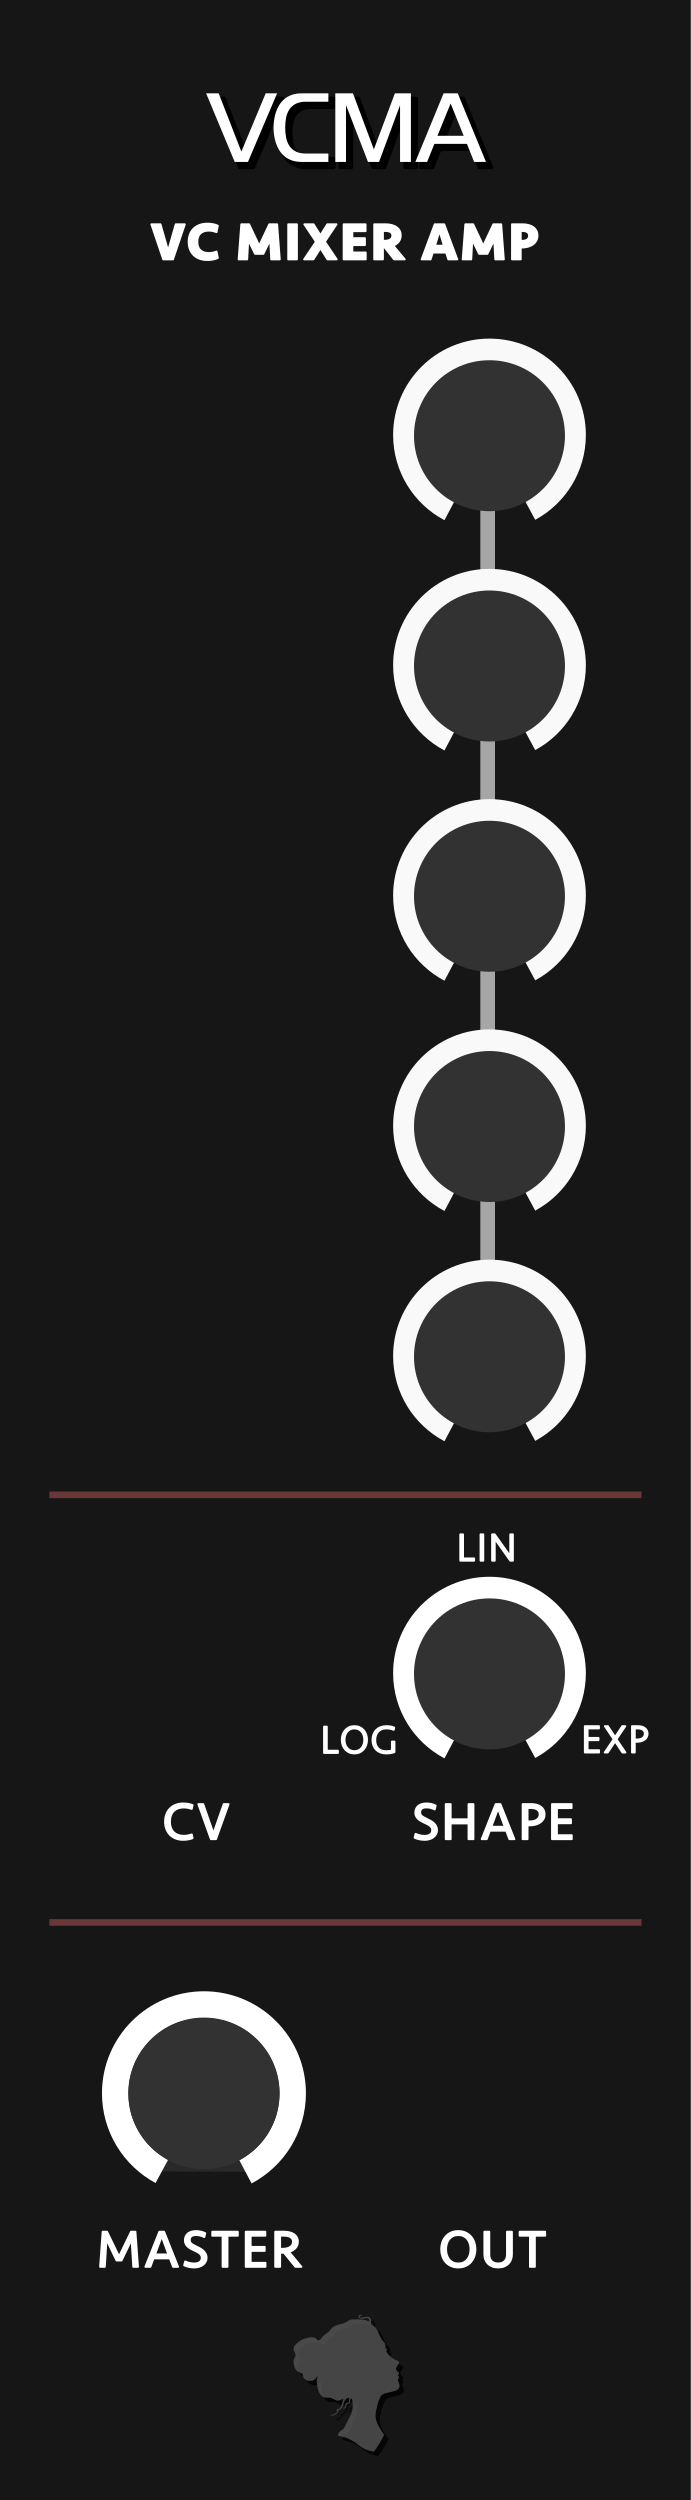
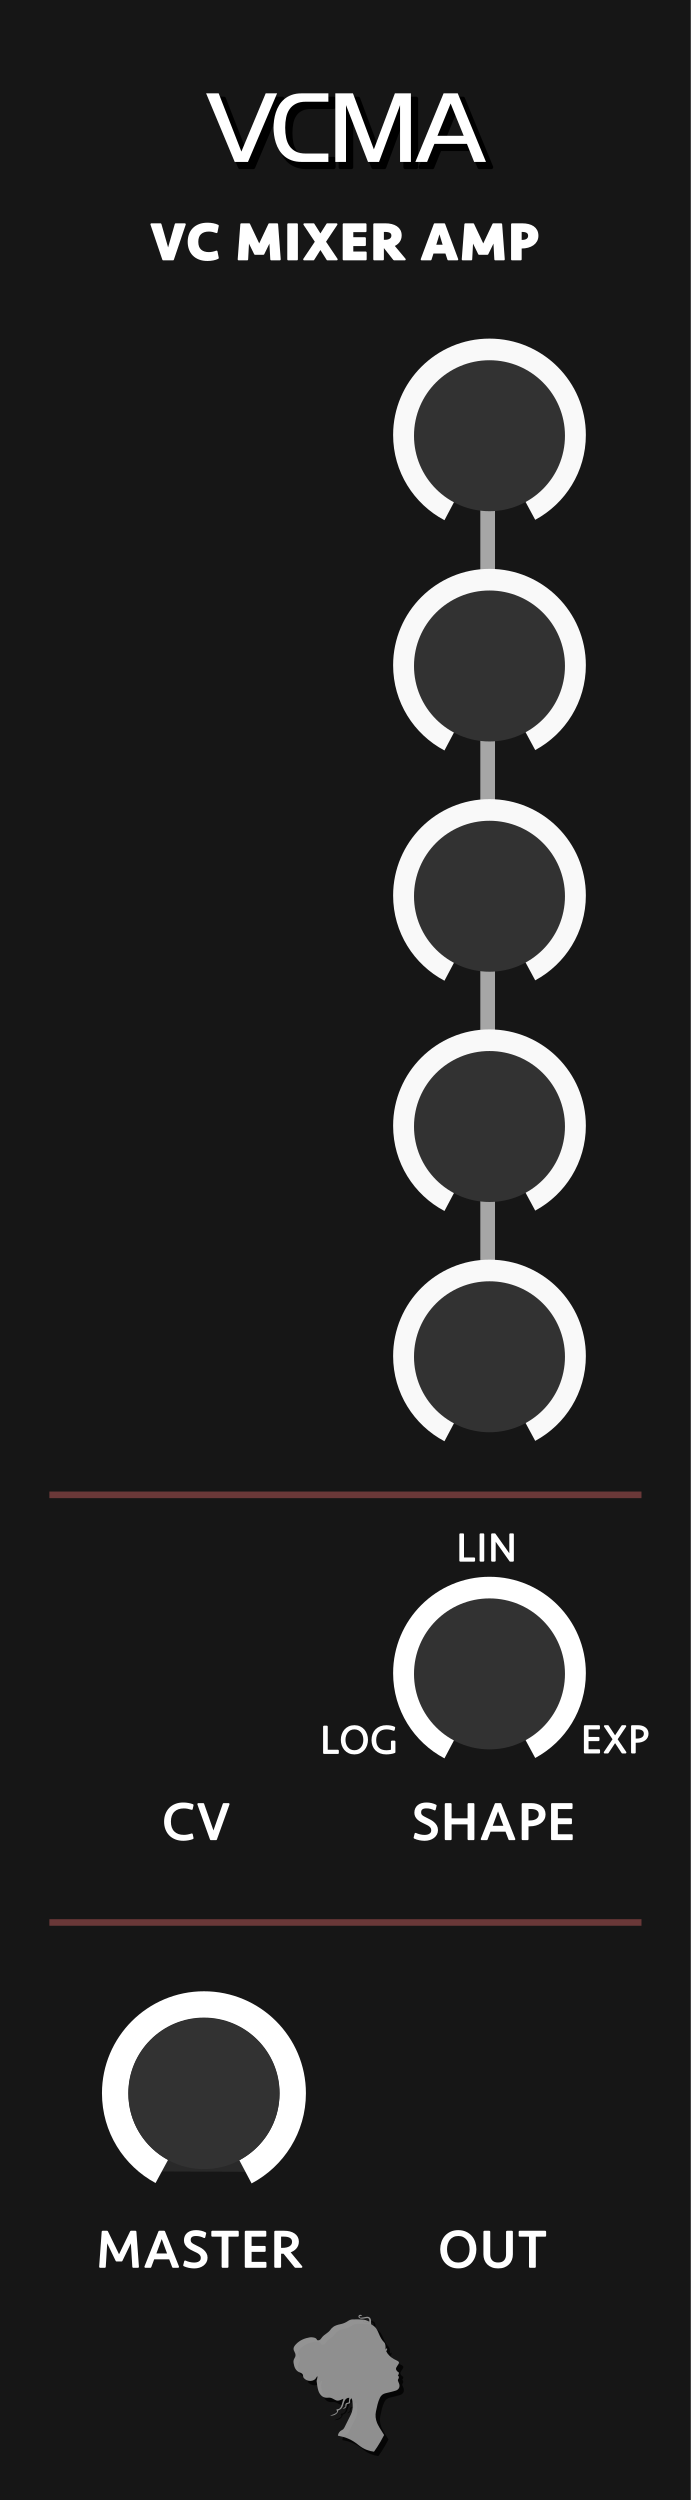
<svg xmlns="http://www.w3.org/2000/svg" width="105px" height="380px" version="1.1" xml:space="preserve" style="fill-rule:evenodd;clip-rule:evenodd;stroke-miterlimit:10;">
  <g id="Panel" transform="matrix(1.4,0,0,1,-7.10543e-15,0)">
    <rect x="0" y="0" width="75" height="380" style="fill:#161616;" />
  </g>
  <g transform="matrix(0.474034,0,0,1,38.7372,3.21777)">
    <rect x="72.299" y="60.454" width="4.707" height="150.676" style="fill:#a6a6a6;" />
  </g>
  <g id="Scales" transform="matrix(1,0,0,1,7.5,0)">
    <g id="ScaleSmall_3_" transform="matrix(1,0,0,1,-6.09332,-115.43)">
      <g id="OuterCircle_4_" transform="matrix(0.871536,0,0,0.871536,9.37732,23.2294)">
        <path d="M66.295,194.337c-4.545,-2.404 -7.642,-7.182 -7.642,-12.684c0,-7.92 6.422,-14.343 14.342,-14.343c7.921,0 14.343,6.423 14.343,14.343c0,5.459 -3.05,10.206 -7.538,12.628" style="fill:none;stroke:#f9f9f9;stroke-width:4.93px;" />
      </g>
      <circle id="Circle_4_" cx="72.995" cy="181.659" r="11.474" style="fill:#323232;" />
    </g>
    <g id="ScaleSmall_3_1" transform="matrix(1,0,0,1,-6.09332,-80.43)">
      <g id="OuterCircle_4_1" transform="matrix(0.871536,0,0,0.871536,9.37732,23.2294)">
        <path d="M66.295,194.337c-4.545,-2.404 -7.642,-7.182 -7.642,-12.684c0,-7.92 6.422,-14.343 14.342,-14.343c7.921,0 14.343,6.423 14.343,14.343c0,5.459 -3.05,10.206 -7.538,12.628" style="fill:none;stroke:#f9f9f9;stroke-width:4.93px;" />
      </g>
      <circle id="Circle_4_1" cx="72.995" cy="181.659" r="11.474" style="fill:#323232;" />
    </g>
    <g id="ScaleSmall_3_2" transform="matrix(1,0,0,1,-6.09332,-45.43)">
      <g id="OuterCircle_4_2" transform="matrix(0.871536,0,0,0.871536,9.37732,23.2294)">
        <path d="M66.295,194.337c-4.545,-2.404 -7.642,-7.182 -7.642,-12.684c0,-7.92 6.422,-14.343 14.342,-14.343c7.921,0 14.343,6.423 14.343,14.343c0,5.459 -3.05,10.206 -7.538,12.628" style="fill:none;stroke:#f9f9f9;stroke-width:4.93px;" />
      </g>
      <circle id="Circle_4_2" cx="72.995" cy="181.659" r="11.474" style="fill:#323232;" />
    </g>
    <g id="ScaleSmall_3_3" transform="matrix(1,0,0,1,-6.09332,-10.43)">
      <g id="OuterCircle_4_3" transform="matrix(0.871536,0,0,0.871536,9.37732,23.2294)">
        <path d="M66.295,194.337c-4.545,-2.404 -7.642,-7.182 -7.642,-12.684c0,-7.92 6.422,-14.343 14.342,-14.343c7.921,0 14.343,6.423 14.343,14.343c0,5.459 -3.05,10.206 -7.538,12.628" style="fill:none;stroke:#f9f9f9;stroke-width:4.93px;" />
      </g>
      <circle id="Circle_4_3" cx="72.995" cy="181.659" r="11.474" style="fill:#323232;" />
    </g>
    <g id="ScaleSmall_3_4" transform="matrix(1,0,0,1,-6.09332,24.57)">
      <g id="OuterCircle_4_4" transform="matrix(0.871536,0,0,0.871536,9.37732,23.2294)">
        <path d="M66.295,194.337c-4.545,-2.404 -7.642,-7.182 -7.642,-12.684c0,-7.92 6.422,-14.343 14.342,-14.343c7.921,0 14.343,6.423 14.343,14.343c0,5.459 -3.05,10.206 -7.538,12.628" style="fill:none;stroke:#f9f9f9;stroke-width:4.93px;" />
      </g>
      <circle id="Circle_4_4" cx="72.995" cy="181.659" r="11.474" style="fill:#323232;" />
    </g>
    <g id="ScaleSmall_3_5" transform="matrix(1,0,0,1,-6.09332,72.7723)">
      <g id="OuterCircle_4_5" transform="matrix(0.871536,0,0,0.871536,9.37732,23.2294)">
        <path d="M66.295,194.337c-4.545,-2.404 -7.642,-7.182 -7.642,-12.684c0,-7.92 6.422,-14.343 14.342,-14.343c7.921,0 14.343,6.423 14.343,14.343c0,5.459 -3.05,10.206 -7.538,12.628" style="fill:none;stroke:#fff;stroke-width:4.93px;" />
      </g>
      <circle id="Circle_4_5" cx="72.995" cy="181.659" r="11.474" style="fill:#323232;" />
    </g>
    <g id="ScaleSmall_3_6" transform="matrix(-1,0,0,1,96.4955,136.57)">
      <g id="OuterCircle_4_6" transform="matrix(0.941258,0,0,0.941258,4.28787,10.6218)">
        <path d="M66.295,194.337c-4.545,-2.404 -7.642,-7.182 -7.642,-12.684c0,-7.92 6.422,-14.343 14.342,-14.343c7.921,0 14.343,6.423 14.343,14.343c0,5.459 -3.05,10.206 -7.538,12.628" style="fill:#292929;stroke:#fff;stroke-width:4.25px;" />
      </g>
      <circle id="Circle_4_6" cx="72.995" cy="181.659" r="11.474" style="fill:#323232;" />
    </g>
  </g>
  <g id="Logo" transform="matrix(1,0,0,1,15.5,0)">
    <g transform="matrix(0.0779295,0,0,0.0779295,27.7136,350.135)">
      <path d="M232.321,164.268c-0.551,-1.407 -1.25,-2.487 -1.733,-4.267l0.016,0c-0.034,0 -0.056,-0.074 -0.088,-0.149c-0.062,-0.193 -0.122,-0.353 -0.173,-0.548c-0.097,-0.365 -0.189,-0.759 -0.253,-1.179c-0.043,-2.08 1.872,-2.792 1.946,-5.183c0.081,-2.573 -1.476,-3.898 -1.946,-4.241c-0.02,-0.028 -0.037,-0.054 -0.056,-0.082c0.012,-0.037 0.02,-0.068 0.031,-0.104c2.993,-2.433 1.69,-5.738 1.69,-5.738c-0.636,-0.338 -1.313,-0.55 -1.797,-0.98c-4.337,-3.863 -4.606,-6.636 -1.196,-11.288c0.866,-1.185 1.746,-2.375 2.467,-3.649c1.761,-3.117 1.359,-4.599 -1.81,-6.367c-2.28,-1.271 -4.743,-2.218 -6.988,-3.545c-6.396,-3.778 -11.834,-8.521 -15.061,-15.174c2.171,-3.872 2.171,-3.872 1.304,-6.341c-0.791,0.865 -1.527,1.672 -2.688,2.944c0,-3.049 0.294,-5.379 -0.083,-7.595c-0.367,-2.156 -0.85,-4.792 -2.281,-6.178c-5.217,-5.045 -8.175,-11.292 -10.92,-17.796c-2.029,-4.806 -4.196,-9.66 -8.171,-13.236c-2,-1.8 -4.474,-3.072 -6.742,-4.587c0,-1.354 0.017,-2.653 -0.006,-3.951c-0.019,-1.297 0.038,-2.61 -0.136,-3.89c-0.702,-5.113 -4.34,-7.564 -9.404,-6.548c-3.181,0.638 -6.385,1.238 -9.605,1.563c-1.888,0.19 -3.584,0.128 -3.225,-3.432c1.62,0 3.162,0 5.368,0c-1.104,0 -1.515,-1.544 -2.067,-1.769c-2.208,-0.892 -4.045,-0.36 -5.099,1.396c-1.25,2.077 0.023,3.586 1.504,4.555c1.273,0.832 3.004,1.441 4.492,1.365c3.234,-0.167 6.436,-0.842 9.658,-1.296c2.8,-0.394 4.451,0.587 5.01,3.266c0.266,1.278 0.047,2.658 0.047,3.561c-3.72,-1.383 -6.953,-3.369 -10.347,-3.69c-7.432,-0.706 -14.956,-0.912 -22.413,-0.611c-3.084,0.124 -6.484,1.511 -9.049,3.309c-4.547,3.188 -9.441,5.039 -14.773,6.138c-2.549,0.526 -5.106,1.149 -7.55,2.03c-4.689,1.689 -8.626,4.342 -11.53,8.63c-1.595,2.354 -3.836,4.445 -6.188,6.076c-4.591,3.184 -9.001,6.424 -12.144,11.187c-1.712,2.596 -4.124,4.212 -7.839,3.113c-1.104,-4.244 -4.87,-4.911 -8.627,-5.423c-1.764,-0.242 -3.625,-0.32 -5.373,-0.04c-10.247,1.643 -19.554,5.56 -26.813,13.074c-6.565,6.797 -5.937,10.365 -2.739,16.202c2.063,3.766 2.131,7.435 -0.279,11.089c-1.874,2.842 -2.57,6.013 -2.071,9.354c1.284,8.609 4.072,16.22 13.409,19.251c0.615,0.198 1.156,0.607 1.748,0.881c2.125,0.984 3.145,2.592 3.365,4.971c0.144,1.54 0.491,3.357 1.429,4.479c6.245,7.454 20.432,8.503 25.041,-1.951c0.189,-0.432 0.624,-0.756 0.945,-1.129c0.305,0.134 0.609,0.266 0.914,0.399c-0.27,1.348 -0.539,2.694 -0.81,4.042c-0.351,1.75 -1.204,3.572 -0.961,5.235c0.915,6.264 1.484,12.716 3.503,18.648c2.452,7.204 8.53,14.587 18.762,13.197c3.549,-0.483 6.782,0.391 9.818,2.234c1.254,0.76 2.657,1.272 3.912,2.027c3.221,1.943 6.497,1.898 9.857,0.464c2.024,-0.863 4.052,-1.726 6.331,-2.698c-1.16,4.041 -2.278,7.594 -3.189,11.197c-1.336,5.287 -3.631,9.452 -9.941,9.48c-0.115,0 -0.228,0.204 -0.481,0.441c0.473,1.385 0.975,2.855 1.446,4.234c-3.43,5.076 -9.388,5.288 -13.951,7.881c8.949,0.082 15.39,-4.254 16.179,-10.562c4.91,-1.582 7.805,-5.034 9.233,-9.921c0.777,-2.659 1.611,-5.32 2.672,-7.879c1.746,-4.209 4.792,-6.719 9.406,-6.833c-0.302,3.22 -0.579,6.169 -0.855,9.113c-6.687,1.486 -6.819,1.649 -6.534,8.315c-1.583,1.269 -3.238,2.596 -5.685,4.557c6.226,-1.428 7.436,-2.953 8.025,-9.211c0.938,-0.325 1.962,-0.799 3.039,-1.035c4.009,-0.875 4.11,-0.859 3.682,-5.037c-0.251,-2.445 0.739,-3.996 3.163,-5.664c0.451,1.766 0.892,3.088 1.115,4.445c0.316,1.923 0.547,3.867 0.687,5.81c0.517,7.404 -0.06,14.643 -3.457,21.43c-4.159,8.313 -8.334,16.622 -12.413,24.973c-1.174,2.404 -2.482,4.234 -5.172,5.433c-4.265,1.907 -7.421,6.556 -7.757,10.832c15.258,2.949 26.312,6.953 41.04,18.833c9.647,7.785 19.862,11.309 29.399,12.456c0.003,-0.004 10.248,-13.711 19.753,-32.558c-0.241,-0.365 -0.484,-0.728 -0.723,-1.095c-6.25,-9.478 -11.533,-18.592 -13.049,-22.521c-2.853,-7.395 -3.838,-14.659 -2.132,-22.466c1.983,-9.083 3.633,-18.206 7.761,-26.672c2.412,-4.95 6.15,-7.711 11.519,-8.858c6.366,-1.36 12.689,-3.037 18.94,-4.868c6.706,-1.966 9.308,-7.753 6.747,-14.275Z" style="fill-opacity:0.761;fill-rule:nonzero;" />
    </g>
    <g transform="matrix(0.0779295,0,0,0.0779295,27.0462,349.468)">
-       <path d="M232.321,164.268c-0.551,-1.407 -1.25,-2.487 -1.733,-4.267l0.016,0c-0.034,0 -0.056,-0.074 -0.088,-0.149c-0.062,-0.193 -0.122,-0.353 -0.173,-0.548c-0.097,-0.365 -0.189,-0.759 -0.253,-1.179c-0.043,-2.08 1.872,-2.792 1.946,-5.183c0.081,-2.573 -1.476,-3.898 -1.946,-4.241c-0.02,-0.028 -0.037,-0.054 -0.056,-0.082c0.012,-0.037 0.02,-0.068 0.031,-0.104c2.993,-2.433 1.69,-5.738 1.69,-5.738c-0.636,-0.338 -1.313,-0.55 -1.797,-0.98c-4.337,-3.863 -4.606,-6.636 -1.196,-11.288c0.866,-1.185 1.746,-2.375 2.467,-3.649c1.761,-3.117 1.359,-4.599 -1.81,-6.367c-2.28,-1.271 -4.743,-2.218 -6.988,-3.545c-6.396,-3.778 -11.834,-8.521 -15.061,-15.174c2.171,-3.872 2.171,-3.872 1.304,-6.341c-0.791,0.865 -1.527,1.672 -2.688,2.944c0,-3.049 0.294,-5.379 -0.083,-7.595c-0.367,-2.156 -0.85,-4.792 -2.281,-6.178c-5.217,-5.045 -8.175,-11.292 -10.92,-17.796c-2.029,-4.806 -4.196,-9.66 -8.171,-13.236c-2,-1.8 -4.474,-3.072 -6.742,-4.587c0,-1.354 0.017,-2.653 -0.006,-3.951c-0.019,-1.297 0.038,-2.61 -0.136,-3.89c-0.702,-5.113 -4.34,-7.564 -9.404,-6.548c-3.181,0.638 -6.385,1.238 -9.605,1.563c-1.888,0.19 -3.584,0.128 -3.225,-3.432c1.62,0 3.162,0 5.368,0c-1.104,0 -1.515,-1.544 -2.067,-1.769c-2.208,-0.892 -4.045,-0.36 -5.099,1.396c-1.25,2.077 0.023,3.586 1.504,4.555c1.273,0.832 3.004,1.441 4.492,1.365c3.234,-0.167 6.436,-0.842 9.658,-1.296c2.8,-0.394 4.451,0.587 5.01,3.266c0.266,1.278 0.047,2.658 0.047,3.561c-3.72,-1.383 -6.953,-3.369 -10.347,-3.69c-7.432,-0.706 -14.956,-0.912 -22.413,-0.611c-3.084,0.124 -6.484,1.511 -9.049,3.309c-4.547,3.188 -9.441,5.039 -14.773,6.138c-2.549,0.526 -5.106,1.149 -7.55,2.03c-4.689,1.689 -8.626,4.342 -11.53,8.63c-1.595,2.354 -3.836,4.445 -6.188,6.076c-4.591,3.184 -9.001,6.424 -12.144,11.187c-1.712,2.596 -4.124,4.212 -7.839,3.113c-1.104,-4.244 -4.87,-4.911 -8.627,-5.423c-1.764,-0.242 -3.625,-0.32 -5.373,-0.04c-10.247,1.643 -19.554,5.56 -26.813,13.074c-6.565,6.797 -5.937,10.365 -2.739,16.202c2.063,3.766 2.131,7.435 -0.279,11.089c-1.874,2.842 -2.57,6.013 -2.071,9.354c1.284,8.609 4.072,16.22 13.409,19.251c0.615,0.198 1.156,0.607 1.748,0.881c2.125,0.984 3.145,2.592 3.365,4.971c0.144,1.54 0.491,3.357 1.429,4.479c6.245,7.454 20.432,8.503 25.041,-1.951c0.189,-0.432 0.624,-0.756 0.945,-1.129c0.305,0.134 0.609,0.266 0.914,0.399c-0.27,1.348 -0.539,2.694 -0.81,4.042c-0.351,1.75 -1.204,3.572 -0.961,5.235c0.915,6.264 1.484,12.716 3.503,18.648c2.452,7.204 8.53,14.587 18.762,13.197c3.549,-0.483 6.782,0.391 9.818,2.234c1.254,0.76 2.657,1.272 3.912,2.027c3.221,1.943 6.497,1.898 9.857,0.464c2.024,-0.863 4.052,-1.726 6.331,-2.698c-1.16,4.041 -2.278,7.594 -3.189,11.197c-1.336,5.287 -3.631,9.452 -9.941,9.48c-0.115,0 -0.228,0.204 -0.481,0.441c0.473,1.385 0.975,2.855 1.446,4.234c-3.43,5.076 -9.388,5.288 -13.951,7.881c8.949,0.082 15.39,-4.254 16.179,-10.562c4.91,-1.582 7.805,-5.034 9.233,-9.921c0.777,-2.659 1.611,-5.32 2.672,-7.879c1.746,-4.209 4.792,-6.719 9.406,-6.833c-0.302,3.22 -0.579,6.169 -0.855,9.113c-6.687,1.486 -6.819,1.649 -6.534,8.315c-1.583,1.269 -3.238,2.596 -5.685,4.557c6.226,-1.428 7.436,-2.953 8.025,-9.211c0.938,-0.325 1.962,-0.799 3.039,-1.035c4.009,-0.875 4.11,-0.859 3.682,-5.037c-0.251,-2.445 0.739,-3.996 3.163,-5.664c0.451,1.766 0.892,3.088 1.115,4.445c0.316,1.923 0.547,3.867 0.687,5.81c0.517,7.404 -0.06,14.643 -3.457,21.43c-4.159,8.313 -8.334,16.622 -12.413,24.973c-1.174,2.404 -2.482,4.234 -5.172,5.433c-4.265,1.907 -7.421,6.556 -7.757,10.832c15.258,2.949 26.312,6.953 41.04,18.833c9.647,7.785 19.862,11.309 29.399,12.456c0.003,-0.004 10.248,-13.711 19.753,-32.558c-0.241,-0.365 -0.484,-0.728 -0.723,-1.095c-6.25,-9.478 -11.533,-18.592 -13.049,-22.521c-2.853,-7.395 -3.838,-14.659 -2.132,-22.466c1.983,-9.083 3.633,-18.206 7.761,-26.672c2.412,-4.95 6.15,-7.711 11.519,-8.858c6.366,-1.36 12.689,-3.037 18.94,-4.868c6.706,-1.966 9.308,-7.753 6.747,-14.275Z" style="fill:#5a5a5a;fill-opacity:0.761;fill-rule:nonzero;" />
+       <path d="M232.321,164.268c-0.551,-1.407 -1.25,-2.487 -1.733,-4.267l0.016,0c-0.034,0 -0.056,-0.074 -0.088,-0.149c-0.062,-0.193 -0.122,-0.353 -0.173,-0.548c-0.097,-0.365 -0.189,-0.759 -0.253,-1.179c-0.043,-2.08 1.872,-2.792 1.946,-5.183c0.081,-2.573 -1.476,-3.898 -1.946,-4.241c-0.02,-0.028 -0.037,-0.054 -0.056,-0.082c0.012,-0.037 0.02,-0.068 0.031,-0.104c2.993,-2.433 1.69,-5.738 1.69,-5.738c-0.636,-0.338 -1.313,-0.55 -1.797,-0.98c-4.337,-3.863 -4.606,-6.636 -1.196,-11.288c0.866,-1.185 1.746,-2.375 2.467,-3.649c1.761,-3.117 1.359,-4.599 -1.81,-6.367c-2.28,-1.271 -4.743,-2.218 -6.988,-3.545c-6.396,-3.778 -11.834,-8.521 -15.061,-15.174c2.171,-3.872 2.171,-3.872 1.304,-6.341c-0.791,0.865 -1.527,1.672 -2.688,2.944c0,-3.049 0.294,-5.379 -0.083,-7.595c-0.367,-2.156 -0.85,-4.792 -2.281,-6.178c-5.217,-5.045 -8.175,-11.292 -10.92,-17.796c-2.029,-4.806 -4.196,-9.66 -8.171,-13.236c-2,-1.8 -4.474,-3.072 -6.742,-4.587c0,-1.354 0.017,-2.653 -0.006,-3.951c-0.019,-1.297 0.038,-2.61 -0.136,-3.89c-0.702,-5.113 -4.34,-7.564 -9.404,-6.548c-3.181,0.638 -6.385,1.238 -9.605,1.563c-1.888,0.19 -3.584,0.128 -3.225,-3.432c1.62,0 3.162,0 5.368,0c-1.104,0 -1.515,-1.544 -2.067,-1.769c-2.208,-0.892 -4.045,-0.36 -5.099,1.396c-1.25,2.077 0.023,3.586 1.504,4.555c1.273,0.832 3.004,1.441 4.492,1.365c3.234,-0.167 6.436,-0.842 9.658,-1.296c2.8,-0.394 4.451,0.587 5.01,3.266c0.266,1.278 0.047,2.658 0.047,3.561c-3.72,-1.383 -6.953,-3.369 -10.347,-3.69c-7.432,-0.706 -14.956,-0.912 -22.413,-0.611c-3.084,0.124 -6.484,1.511 -9.049,3.309c-4.547,3.188 -9.441,5.039 -14.773,6.138c-2.549,0.526 -5.106,1.149 -7.55,2.03c-4.689,1.689 -8.626,4.342 -11.53,8.63c-1.595,2.354 -3.836,4.445 -6.188,6.076c-4.591,3.184 -9.001,6.424 -12.144,11.187c-1.712,2.596 -4.124,4.212 -7.839,3.113c-1.104,-4.244 -4.87,-4.911 -8.627,-5.423c-1.764,-0.242 -3.625,-0.32 -5.373,-0.04c-10.247,1.643 -19.554,5.56 -26.813,13.074c-6.565,6.797 -5.937,10.365 -2.739,16.202c2.063,3.766 2.131,7.435 -0.279,11.089c-1.874,2.842 -2.57,6.013 -2.071,9.354c1.284,8.609 4.072,16.22 13.409,19.251c0.615,0.198 1.156,0.607 1.748,0.881c2.125,0.984 3.145,2.592 3.365,4.971c0.144,1.54 0.491,3.357 1.429,4.479c6.245,7.454 20.432,8.503 25.041,-1.951c0.189,-0.432 0.624,-0.756 0.945,-1.129c0.305,0.134 0.609,0.266 0.914,0.399c-0.27,1.348 -0.539,2.694 -0.81,4.042c-0.351,1.75 -1.204,3.572 -0.961,5.235c0.915,6.264 1.484,12.716 3.503,18.648c2.452,7.204 8.53,14.587 18.762,13.197c3.549,-0.483 6.782,0.391 9.818,2.234c1.254,0.76 2.657,1.272 3.912,2.027c3.221,1.943 6.497,1.898 9.857,0.464c2.024,-0.863 4.052,-1.726 6.331,-2.698c-1.16,4.041 -2.278,7.594 -3.189,11.197c-1.336,5.287 -3.631,9.452 -9.941,9.48c-0.115,0 -0.228,0.204 -0.481,0.441c0.473,1.385 0.975,2.855 1.446,4.234c-3.43,5.076 -9.388,5.288 -13.951,7.881c8.949,0.082 15.39,-4.254 16.179,-10.562c4.91,-1.582 7.805,-5.034 9.233,-9.921c0.777,-2.659 1.611,-5.32 2.672,-7.879c1.746,-4.209 4.792,-6.719 9.406,-6.833c-0.302,3.22 -0.579,6.169 -0.855,9.113c-6.687,1.486 -6.819,1.649 -6.534,8.315c-1.583,1.269 -3.238,2.596 -5.685,4.557c6.226,-1.428 7.436,-2.953 8.025,-9.211c0.938,-0.325 1.962,-0.799 3.039,-1.035c4.009,-0.875 4.11,-0.859 3.682,-5.037c-0.251,-2.445 0.739,-3.996 3.163,-5.664c0.451,1.766 0.892,3.088 1.115,4.445c0.316,1.923 0.547,3.867 0.687,5.81c0.517,7.404 -0.06,14.643 -3.457,21.43c-4.159,8.313 -8.334,16.622 -12.413,24.973c-1.174,2.404 -2.482,4.234 -5.172,5.433c-4.265,1.907 -7.421,6.556 -7.757,10.832c15.258,2.949 26.312,6.953 41.04,18.833c9.647,7.785 19.862,11.309 29.399,12.456c0.003,-0.004 10.248,-13.711 19.753,-32.558c-0.241,-0.365 -0.484,-0.728 -0.723,-1.095c-6.25,-9.478 -11.533,-18.592 -13.049,-22.521c-2.853,-7.395 -3.838,-14.659 -2.132,-22.466c1.983,-9.083 3.633,-18.206 7.761,-26.672c2.412,-4.95 6.15,-7.711 11.519,-8.858c6.366,-1.36 12.689,-3.037 18.94,-4.868c6.706,-1.966 9.308,-7.753 6.747,-14.275Z" style="fill:#bababa;fill-opacity:0.761;fill-rule:nonzero;" />
    </g>
  </g>
  <g id="Description" transform="matrix(1,0,0,1,-3.89421,-23.7183)">
    <path d="M30.182,63.142l-1.472,0l-1.8,-5.328l1.376,0l1.16,4.056l1.16,-4.056l1.376,0l-1.8,5.328Z" style="fill:#fff;fill-rule:nonzero;stroke:#fff;stroke-width:0.3px;stroke-linejoin:round;stroke-miterlimit:1.414;" />
    <path d="M35.438,57.718c0.278,0 0.556,0.027 0.836,0.08c0.28,0.054 0.522,0.131 0.724,0.232l-0.192,0.968c-0.16,-0.064 -0.342,-0.118 -0.548,-0.164c-0.205,-0.045 -0.409,-0.068 -0.612,-0.068c-0.544,0 -0.973,0.142 -1.288,0.424c-0.314,0.283 -0.472,0.712 -0.472,1.288c0,0.576 0.158,1.006 0.472,1.288c0.315,0.283 0.744,0.424 1.288,0.424c0.203,0 0.407,-0.022 0.612,-0.068c0.206,-0.045 0.388,-0.1 0.548,-0.164l0.192,0.968c-0.202,0.102 -0.444,0.179 -0.724,0.232c-0.28,0.054 -0.558,0.08 -0.836,0.08c-0.469,0 -0.882,-0.069 -1.24,-0.208c-0.357,-0.138 -0.656,-0.33 -0.896,-0.576c-0.24,-0.245 -0.421,-0.536 -0.544,-0.872c-0.122,-0.336 -0.184,-0.704 -0.184,-1.104c0,-0.4 0.062,-0.768 0.184,-1.104c0.123,-0.336 0.304,-0.626 0.544,-0.872c0.24,-0.245 0.539,-0.437 0.896,-0.576c0.358,-0.138 0.771,-0.208 1.24,-0.208Z" style="fill:#fff;fill-rule:nonzero;stroke:#fff;stroke-width:0.3px;stroke-linejoin:round;stroke-miterlimit:1.414;" />
    <path d="M43.926,62.294l-1.264,0l-1.04,-2.136l-0.16,2.984l-1.288,0l0.4,-5.328l1.184,0l1.536,3.256l1.536,-3.256l1.184,0l0.4,5.328l-1.288,0l-0.16,-2.984l-1.04,2.136Z" style="fill:#fff;fill-rule:nonzero;stroke:#fff;stroke-width:0.3px;stroke-linejoin:round;stroke-miterlimit:1.414;" />
    <rect x="47.71" y="57.814" width="1.312" height="5.328" style="fill:#fff;fill-rule:nonzero;stroke:#fff;stroke-width:0.3px;stroke-linejoin:round;stroke-miterlimit:1.414;" />
    <path d="M53.27,60.462l1.8,2.68l-1.4,0l-1.072,-1.704l-1.072,1.704l-1.4,0l1.8,-2.68l-1.768,-2.648l1.392,0l1.048,1.664l1.048,-1.664l1.392,0l-1.768,2.648Z" style="fill:#fff;fill-rule:nonzero;stroke:#fff;stroke-width:0.3px;stroke-linejoin:round;stroke-miterlimit:1.414;" />
    <path d="M56.134,57.814l3.32,0l0,1.04l-2.008,0l0,1.072l1.912,0l0,1.04l-1.912,0l0,1.136l2.032,0l0,1.04l-3.344,0l0,-5.328Z" style="fill:#fff;fill-rule:nonzero;stroke:#fff;stroke-width:0.3px;stroke-linejoin:round;stroke-miterlimit:1.414;" />
    <path d="M64.798,59.502c0,0.358 -0.1,0.67 -0.3,0.936c-0.2,0.267 -0.478,0.47 -0.836,0.608l1.752,2.096l-1.616,0l-1.464,-1.848l-0.24,0l0,1.848l-1.312,0l0,-5.328l1.696,0c0.331,0 0.638,0.035 0.92,0.104c0.283,0.07 0.528,0.174 0.736,0.312c0.208,0.139 0.371,0.314 0.488,0.524c0.118,0.211 0.176,0.46 0.176,0.748Zm-1.264,0.024c0,-0.24 -0.093,-0.417 -0.28,-0.532c-0.186,-0.114 -0.448,-0.172 -0.784,-0.172l-0.376,0l0,1.496l0.32,0c0.352,0 0.627,-0.069 0.824,-0.208c0.198,-0.138 0.296,-0.333 0.296,-0.584Z" style="fill:#fff;fill-rule:nonzero;stroke:#fff;stroke-width:0.3px;stroke-linejoin:round;stroke-miterlimit:1.414;" />
    <path d="M71.71,62.11l-2.04,0l-0.328,1.032l-1.352,0l1.984,-5.328l1.44,0l1.984,5.328l-1.352,0l-0.336,-1.032Zm-1.704,-1.04l1.368,0l-0.68,-2.248l-0.688,2.248Z" style="fill:#fff;fill-rule:nonzero;stroke:#fff;stroke-width:0.3px;stroke-linejoin:round;stroke-miterlimit:1.414;" />
    <path d="M77.982,62.294l-1.264,0l-1.04,-2.136l-0.16,2.984l-1.288,0l0.4,-5.328l1.184,0l1.536,3.256l1.536,-3.256l1.184,0l0.4,5.328l-1.288,0l-0.16,-2.984l-1.04,2.136Z" style="fill:#fff;fill-rule:nonzero;stroke:#fff;stroke-width:0.3px;stroke-linejoin:round;stroke-miterlimit:1.414;" />
    <path d="M85.582,59.55c0,0.283 -0.061,0.536 -0.184,0.76c-0.122,0.224 -0.292,0.412 -0.508,0.564c-0.216,0.152 -0.47,0.268 -0.764,0.348c-0.293,0.08 -0.61,0.12 -0.952,0.12l-0.136,0l0,1.8l-1.312,0l0,-5.328l1.536,0c0.336,0 0.647,0.035 0.932,0.104c0.286,0.07 0.531,0.175 0.736,0.316c0.206,0.142 0.366,0.322 0.48,0.54c0.115,0.219 0.172,0.478 0.172,0.776Zm-1.264,0.008c0,-0.49 -0.349,-0.736 -1.048,-0.736l-0.232,0l0,1.512l0.216,0c0.347,0 0.611,-0.069 0.792,-0.208c0.182,-0.138 0.272,-0.328 0.272,-0.568Z" style="fill:#fff;fill-rule:nonzero;stroke:#fff;stroke-width:0.3px;stroke-linejoin:round;stroke-miterlimit:1.414;" />
  </g>
  <g id="Label" transform="matrix(1,0,0,1,7.5,0)">
    <g id="Description1" transform="matrix(1,0,0,1,-9.6616,216.412)">
      <path d="M30.022,57.718c0.24,0 0.491,0.023 0.752,0.068c0.262,0.046 0.48,0.106 0.656,0.18l-0.12,0.568c-0.181,-0.064 -0.376,-0.116 -0.584,-0.156c-0.208,-0.04 -0.413,-0.06 -0.616,-0.06c-0.666,0 -1.186,0.187 -1.56,0.56c-0.373,0.374 -0.56,0.907 -0.56,1.6c0,0.694 0.187,1.227 0.56,1.6c0.374,0.374 0.894,0.56 1.56,0.56c0.203,0 0.408,-0.02 0.616,-0.06c0.208,-0.04 0.403,-0.092 0.584,-0.156l0.12,0.568c-0.176,0.075 -0.394,0.135 -0.656,0.18c-0.261,0.046 -0.512,0.068 -0.752,0.068c-0.437,0 -0.828,-0.069 -1.172,-0.208c-0.344,-0.138 -0.633,-0.33 -0.868,-0.576c-0.234,-0.245 -0.414,-0.536 -0.54,-0.872c-0.125,-0.336 -0.188,-0.704 -0.188,-1.104c0,-0.4 0.063,-0.768 0.188,-1.104c0.126,-0.336 0.306,-0.626 0.54,-0.872c0.235,-0.245 0.524,-0.437 0.868,-0.576c0.344,-0.138 0.735,-0.208 1.172,-0.208Z" style="fill:#fff;fill-rule:nonzero;stroke:#fff;stroke-width:0.3px;stroke-linejoin:round;stroke-miterlimit:1.414;" />
      <path d="M36.166,57.814l0.736,0l-1.912,5.328l-0.768,0l-1.912,-5.328l0.736,0l1.56,4.456l1.56,-4.456Z" style="fill:#fff;fill-rule:nonzero;stroke:#fff;stroke-width:0.3px;stroke-linejoin:round;stroke-miterlimit:1.414;" />
    </g>
    <g id="Shapes">
      <g id="Description2" transform="matrix(1,0,0,1,53.982,203.234)">
        <path d="M27.42,59.146l2.136,0l0,0.336l-1.728,0l0,1.446l1.656,0l0,0.336l-1.656,0l0,1.542l1.746,0l0,0.336l-2.154,0l0,-3.996Z" style="fill:#fff;fill-rule:nonzero;stroke:#fff;stroke-width:0.3px;stroke-linejoin:round;stroke-miterlimit:1.414;" />
        <path d="M33.108,59.146l0.45,0l-1.338,1.986l1.362,2.01l-0.456,0l-1.116,-1.692l-1.116,1.692l-0.456,0l1.362,-2.01l-1.338,-1.986l0.45,0l1.098,1.662l1.098,-1.662Z" style="fill:#fff;fill-rule:nonzero;stroke:#fff;stroke-width:0.3px;stroke-linejoin:round;stroke-miterlimit:1.414;" />
        <path d="M36.942,60.286c0,0.192 -0.04,0.364 -0.12,0.516c-0.08,0.152 -0.191,0.28 -0.333,0.384c-0.142,0.104 -0.31,0.184 -0.504,0.24c-0.194,0.056 -0.407,0.084 -0.639,0.084l-0.348,0l0,1.632l-0.408,0l0,-3.996l0.894,0c0.2,0 0.389,0.024 0.567,0.072c0.178,0.048 0.333,0.12 0.465,0.216c0.132,0.096 0.236,0.215 0.312,0.357c0.076,0.142 0.114,0.307 0.114,0.495Zm-0.408,0c0,-0.144 -0.029,-0.267 -0.087,-0.369c-0.058,-0.102 -0.137,-0.185 -0.237,-0.249c-0.1,-0.064 -0.214,-0.111 -0.342,-0.141c-0.128,-0.03 -0.262,-0.045 -0.402,-0.045l-0.468,0l0,1.692l0.366,0c0.168,0 0.324,-0.02 0.468,-0.06c0.144,-0.04 0.268,-0.097 0.372,-0.171c0.104,-0.074 0.185,-0.166 0.243,-0.276c0.058,-0.11 0.087,-0.237 0.087,-0.381Z" style="fill:#fff;fill-rule:nonzero;stroke:#fff;stroke-width:0.3px;stroke-linejoin:round;stroke-miterlimit:1.414;" />
      </g>
      <g id="Description3" transform="matrix(1,0,0,1,14.3408,203.306)">
        <path d="M27.828,59.146l0,3.66l1.686,0l0,0.336l-2.094,0l0,-3.996l0.408,0Z" style="fill:#fff;fill-rule:nonzero;stroke:#fff;stroke-width:0.3px;stroke-linejoin:round;stroke-miterlimit:1.414;" />
        <path d="M32.028,63.214c-0.304,0 -0.575,-0.056 -0.813,-0.168c-0.238,-0.112 -0.438,-0.263 -0.6,-0.453c-0.162,-0.19 -0.286,-0.41 -0.372,-0.66c-0.086,-0.25 -0.129,-0.513 -0.129,-0.789c0,-0.276 0.043,-0.539 0.129,-0.789c0.086,-0.25 0.21,-0.47 0.372,-0.66c0.162,-0.19 0.362,-0.341 0.6,-0.453c0.238,-0.112 0.509,-0.168 0.813,-0.168c0.304,0 0.575,0.056 0.813,0.168c0.238,0.112 0.438,0.263 0.6,0.453c0.162,0.19 0.286,0.41 0.372,0.66c0.086,0.25 0.129,0.513 0.129,0.789c0,0.276 -0.043,0.539 -0.129,0.789c-0.086,0.25 -0.21,0.47 -0.372,0.66c-0.162,0.19 -0.362,0.341 -0.6,0.453c-0.238,0.112 -0.509,0.168 -0.813,0.168Zm0,-0.336c0.24,0 0.453,-0.046 0.639,-0.138c0.186,-0.092 0.344,-0.216 0.474,-0.372c0.13,-0.156 0.228,-0.339 0.294,-0.549c0.066,-0.21 0.099,-0.435 0.099,-0.675c0,-0.236 -0.033,-0.459 -0.099,-0.669c-0.066,-0.21 -0.164,-0.394 -0.294,-0.552c-0.13,-0.158 -0.288,-0.283 -0.474,-0.375c-0.186,-0.092 -0.399,-0.138 -0.639,-0.138c-0.24,0 -0.453,0.046 -0.639,0.138c-0.186,0.092 -0.343,0.217 -0.471,0.375c-0.128,0.158 -0.226,0.342 -0.294,0.552c-0.068,0.21 -0.102,0.433 -0.102,0.669c0,0.24 0.034,0.465 0.102,0.675c0.068,0.21 0.166,0.393 0.294,0.549c0.128,0.156 0.285,0.28 0.471,0.372c0.186,0.092 0.399,0.138 0.639,0.138Z" style="fill:#fff;fill-rule:nonzero;stroke:#fff;stroke-width:0.3px;stroke-linejoin:round;stroke-miterlimit:1.414;" />
        <path d="M36.9,59.074c0.216,0 0.424,0.017 0.624,0.051c0.2,0.034 0.384,0.091 0.552,0.171l-0.072,0.33c-0.164,-0.068 -0.34,-0.121 -0.528,-0.159c-0.188,-0.038 -0.378,-0.057 -0.57,-0.057c-0.26,0 -0.495,0.039 -0.705,0.117c-0.21,0.078 -0.39,0.193 -0.54,0.345c-0.15,0.152 -0.266,0.338 -0.348,0.558c-0.082,0.22 -0.123,0.472 -0.123,0.756c0,0.536 0.147,0.953 0.441,1.251c0.294,0.298 0.721,0.447 1.281,0.447c0.128,0 0.271,-0.01 0.429,-0.03c0.158,-0.02 0.289,-0.046 0.393,-0.078l0,-1.356l0.378,0l0,1.59c-0.16,0.064 -0.354,0.114 -0.582,0.15c-0.228,0.036 -0.45,0.054 -0.666,0.054c-0.324,0 -0.614,-0.049 -0.87,-0.147c-0.256,-0.098 -0.474,-0.236 -0.654,-0.414c-0.18,-0.178 -0.318,-0.392 -0.414,-0.642c-0.096,-0.25 -0.144,-0.525 -0.144,-0.825c0,-0.32 0.049,-0.61 0.147,-0.87c0.098,-0.26 0.239,-0.482 0.423,-0.666c0.184,-0.184 0.407,-0.326 0.669,-0.426c0.262,-0.1 0.555,-0.15 0.879,-0.15Z" style="fill:#fff;fill-rule:nonzero;stroke:#fff;stroke-width:0.3px;stroke-linejoin:round;stroke-miterlimit:1.414;" />
      </g>
      <g id="Description4" transform="matrix(1,0,0,1,35.049,174.078)">
        <path d="M27.828,59.146l0,3.66l1.686,0l0,0.336l-2.094,0l0,-3.996l0.408,0Z" style="fill:#fff;fill-rule:nonzero;stroke:#fff;stroke-width:0.3px;stroke-linejoin:round;stroke-miterlimit:1.414;" />
        <rect x="30.498" y="59.146" width="0.408" height="3.996" style="fill:#fff;fill-rule:nonzero;stroke:#fff;stroke-width:0.3px;stroke-linejoin:round;stroke-miterlimit:1.414;" />
        <path d="M35.016,63.142l-2.37,-3.342l0,3.342l-0.39,0l0,-3.996l0.39,0l2.37,3.342l0,-3.342l0.39,0l0,3.996l-0.39,0Z" style="fill:#fff;fill-rule:nonzero;stroke:#fff;stroke-width:0.3px;stroke-linejoin:round;stroke-miterlimit:1.414;" />
      </g>
    </g>
    <g id="Description5" transform="matrix(1,0,0,1,28.3,216.412)">
      <path d="M30.622,61.758c0,0.23 -0.049,0.435 -0.148,0.616c-0.098,0.182 -0.232,0.336 -0.4,0.464c-0.168,0.128 -0.365,0.227 -0.592,0.296c-0.226,0.07 -0.47,0.104 -0.732,0.104c-0.256,0 -0.518,-0.026 -0.788,-0.08c-0.269,-0.053 -0.516,-0.133 -0.74,-0.24l0.144,-0.584c0.198,0.091 0.415,0.166 0.652,0.224c0.238,0.059 0.476,0.088 0.716,0.088c0.347,0 0.627,-0.073 0.84,-0.22c0.214,-0.146 0.32,-0.358 0.32,-0.636c0,-0.154 -0.03,-0.286 -0.092,-0.396c-0.061,-0.109 -0.145,-0.208 -0.252,-0.296c-0.106,-0.088 -0.23,-0.166 -0.372,-0.236c-0.141,-0.069 -0.292,-0.141 -0.452,-0.216c-0.181,-0.085 -0.356,-0.174 -0.524,-0.268c-0.168,-0.093 -0.316,-0.2 -0.444,-0.32c-0.128,-0.12 -0.23,-0.256 -0.308,-0.408c-0.077,-0.152 -0.116,-0.329 -0.116,-0.532c0,-0.229 0.042,-0.432 0.124,-0.608c0.083,-0.176 0.199,-0.322 0.348,-0.44c0.15,-0.117 0.328,-0.205 0.536,-0.264c0.208,-0.058 0.438,-0.088 0.688,-0.088c0.256,0 0.506,0.03 0.748,0.088c0.243,0.059 0.455,0.136 0.636,0.232l-0.136,0.584c-0.17,-0.09 -0.365,-0.165 -0.584,-0.224c-0.218,-0.058 -0.44,-0.088 -0.664,-0.088c-0.645,0 -0.968,0.251 -0.968,0.752c0,0.112 0.016,0.21 0.048,0.292c0.032,0.083 0.084,0.16 0.156,0.232c0.072,0.072 0.168,0.142 0.288,0.208c0.12,0.067 0.266,0.143 0.436,0.228c0.171,0.086 0.352,0.178 0.544,0.276c0.192,0.099 0.368,0.216 0.528,0.352c0.16,0.136 0.294,0.295 0.4,0.476c0.107,0.182 0.16,0.392 0.16,0.632Z" style="fill:#fff;fill-rule:nonzero;stroke:#fff;stroke-width:0.3px;stroke-linejoin:round;stroke-miterlimit:1.414;" />
      <path d="M35.422,63.142l0,-2.392l-2.728,0l0,2.392l-0.736,0l0,-5.328l0.736,0l0,2.312l2.728,0l0,-2.312l0.736,0l0,5.328l-0.736,0Z" style="fill:#fff;fill-rule:nonzero;stroke:#fff;stroke-width:0.3px;stroke-linejoin:round;stroke-miterlimit:1.414;" />
      <path d="M42.382,63.142l-0.752,0l-0.488,-1.288l-2.488,0l-0.48,1.288l-0.752,0l2.12,-5.328l0.72,0l2.12,5.328Zm-3.504,-1.88l2.048,0l-1.024,-2.776l-1.024,2.776Z" style="fill:#fff;fill-rule:nonzero;stroke:#fff;stroke-width:0.3px;stroke-linejoin:round;stroke-miterlimit:1.414;" />
      <path d="M46.974,59.374c0,0.256 -0.056,0.487 -0.168,0.692c-0.112,0.206 -0.268,0.38 -0.468,0.524c-0.2,0.144 -0.436,0.255 -0.708,0.332c-0.272,0.078 -0.565,0.116 -0.88,0.116l-0.368,0l0,2.104l-0.736,0l0,-5.328l1.288,0c0.288,0 0.556,0.032 0.804,0.096c0.248,0.064 0.464,0.162 0.648,0.292c0.184,0.131 0.328,0.294 0.432,0.488c0.104,0.195 0.156,0.423 0.156,0.684Zm-0.736,-0.008c0,-0.176 -0.034,-0.324 -0.104,-0.444c-0.069,-0.12 -0.164,-0.218 -0.284,-0.296c-0.12,-0.077 -0.261,-0.133 -0.424,-0.168c-0.162,-0.034 -0.334,-0.052 -0.516,-0.052l-0.528,0l0,2.04l0.392,0c0.214,0 0.41,-0.024 0.588,-0.072c0.179,-0.048 0.334,-0.118 0.464,-0.212c0.131,-0.093 0.232,-0.206 0.304,-0.34c0.072,-0.133 0.108,-0.285 0.108,-0.456Z" style="fill:#fff;fill-rule:nonzero;stroke:#fff;stroke-width:0.3px;stroke-linejoin:round;stroke-miterlimit:1.414;" />
      <path d="M48.11,57.814l2.968,0l0,0.6l-2.232,0l0,1.704l2.136,0l0,0.6l-2.136,0l0,1.824l2.256,0l0,0.6l-2.992,0l0,-5.328Z" style="fill:#fff;fill-rule:nonzero;stroke:#fff;stroke-width:0.3px;stroke-linejoin:round;stroke-miterlimit:1.414;" />
    </g>
    <g id="Description6" transform="matrix(1,0,0,1,32.292,281.412)">
      <path d="M29.87,63.238c-0.416,0 -0.786,-0.074 -1.112,-0.224c-0.325,-0.149 -0.597,-0.349 -0.816,-0.6c-0.218,-0.25 -0.385,-0.544 -0.5,-0.88c-0.114,-0.336 -0.172,-0.688 -0.172,-1.056c0,-0.368 0.058,-0.72 0.172,-1.056c0.115,-0.336 0.282,-0.629 0.5,-0.88c0.219,-0.25 0.491,-0.45 0.816,-0.6c0.326,-0.149 0.696,-0.224 1.112,-0.224c0.416,0 0.787,0.075 1.112,0.224c0.326,0.15 0.598,0.35 0.816,0.6c0.219,0.251 0.386,0.544 0.5,0.88c0.115,0.336 0.172,0.688 0.172,1.056c0,0.368 -0.057,0.72 -0.172,1.056c-0.114,0.336 -0.281,0.63 -0.5,0.88c-0.218,0.251 -0.49,0.451 -0.816,0.6c-0.325,0.15 -0.696,0.224 -1.112,0.224Zm0,-0.592c0.304,0 0.574,-0.056 0.808,-0.168c0.235,-0.112 0.43,-0.266 0.584,-0.464c0.155,-0.197 0.272,-0.428 0.352,-0.692c0.08,-0.264 0.12,-0.545 0.12,-0.844c0,-0.298 -0.04,-0.58 -0.12,-0.844c-0.08,-0.264 -0.197,-0.493 -0.352,-0.688c-0.154,-0.194 -0.349,-0.349 -0.584,-0.464c-0.234,-0.114 -0.504,-0.172 -0.808,-0.172c-0.304,0 -0.573,0.058 -0.808,0.172c-0.234,0.115 -0.429,0.27 -0.584,0.464c-0.154,0.195 -0.272,0.424 -0.352,0.688c-0.08,0.264 -0.12,0.546 -0.12,0.844c0,0.299 0.04,0.58 0.12,0.844c0.08,0.264 0.198,0.495 0.352,0.692c0.155,0.198 0.35,0.352 0.584,0.464c0.235,0.112 0.504,0.168 0.808,0.168Z" style="fill:#fff;fill-rule:nonzero;stroke:#fff;stroke-width:0.3px;stroke-linejoin:round;stroke-miterlimit:1.414;" />
      <path d="M37.278,57.814l0.736,0l0,3.44c0,0.278 -0.045,0.538 -0.136,0.78c-0.09,0.243 -0.224,0.454 -0.4,0.632c-0.176,0.179 -0.393,0.319 -0.652,0.42c-0.258,0.102 -0.558,0.152 -0.9,0.152c-0.341,0 -0.641,-0.05 -0.9,-0.152c-0.258,-0.101 -0.476,-0.241 -0.652,-0.42c-0.176,-0.178 -0.309,-0.389 -0.4,-0.632c-0.09,-0.242 -0.136,-0.502 -0.136,-0.78l0,-3.44l0.736,0l0,3.472c0,0.4 0.114,0.726 0.34,0.976c0.227,0.251 0.564,0.376 1.012,0.376c0.448,0 0.786,-0.125 1.012,-0.376c0.227,-0.25 0.34,-0.576 0.34,-0.976l0,-3.472Z" style="fill:#fff;fill-rule:nonzero;stroke:#fff;stroke-width:0.3px;stroke-linejoin:round;stroke-miterlimit:1.414;" />
      <path d="M43.07,57.814l0,0.6l-1.568,0l0,4.728l-0.736,0l0,-4.728l-1.568,0l0,-0.6l3.872,0Z" style="fill:#fff;fill-rule:nonzero;stroke:#fff;stroke-width:0.3px;stroke-linejoin:round;stroke-miterlimit:1.414;" />
    </g>
    <g id="Description7" transform="matrix(1,0,0,1,-19.7,281.412)">
      <path d="M32.118,57.814l0.664,0l0.384,5.328l-0.704,0l-0.256,-4.152l-1.536,3.192l-0.752,0l-1.536,-3.192l-0.256,4.152l-0.704,0l0.384,-5.328l0.664,0l1.824,3.768l1.824,-3.768Z" style="fill:#fff;fill-rule:nonzero;stroke:#fff;stroke-width:0.3px;stroke-linejoin:round;stroke-miterlimit:1.414;" />
      <path d="M39.262,63.142l-0.752,0l-0.488,-1.288l-2.488,0l-0.48,1.288l-0.752,0l2.12,-5.328l0.72,0l2.12,5.328Zm-3.504,-1.88l2.048,0l-1.024,-2.776l-1.024,2.776Z" style="fill:#fff;fill-rule:nonzero;stroke:#fff;stroke-width:0.3px;stroke-linejoin:round;stroke-miterlimit:1.414;" />
      <path d="M43.598,61.758c0,0.23 -0.049,0.435 -0.148,0.616c-0.098,0.182 -0.232,0.336 -0.4,0.464c-0.168,0.128 -0.365,0.227 -0.592,0.296c-0.226,0.07 -0.47,0.104 -0.732,0.104c-0.256,0 -0.518,-0.026 -0.788,-0.08c-0.269,-0.053 -0.516,-0.133 -0.74,-0.24l0.144,-0.584c0.198,0.091 0.415,0.166 0.652,0.224c0.238,0.059 0.476,0.088 0.716,0.088c0.347,0 0.627,-0.073 0.84,-0.22c0.214,-0.146 0.32,-0.358 0.32,-0.636c0,-0.154 -0.03,-0.286 -0.092,-0.396c-0.061,-0.109 -0.145,-0.208 -0.252,-0.296c-0.106,-0.088 -0.23,-0.166 -0.372,-0.236c-0.141,-0.069 -0.292,-0.141 -0.452,-0.216c-0.181,-0.085 -0.356,-0.174 -0.524,-0.268c-0.168,-0.093 -0.316,-0.2 -0.444,-0.32c-0.128,-0.12 -0.23,-0.256 -0.308,-0.408c-0.077,-0.152 -0.116,-0.329 -0.116,-0.532c0,-0.229 0.042,-0.432 0.124,-0.608c0.083,-0.176 0.199,-0.322 0.348,-0.44c0.15,-0.117 0.328,-0.205 0.536,-0.264c0.208,-0.058 0.438,-0.088 0.688,-0.088c0.256,0 0.506,0.03 0.748,0.088c0.243,0.059 0.455,0.136 0.636,0.232l-0.136,0.584c-0.17,-0.09 -0.365,-0.165 -0.584,-0.224c-0.218,-0.058 -0.44,-0.088 -0.664,-0.088c-0.645,0 -0.968,0.251 -0.968,0.752c0,0.112 0.016,0.21 0.048,0.292c0.032,0.083 0.084,0.16 0.156,0.232c0.072,0.072 0.168,0.142 0.288,0.208c0.12,0.067 0.266,0.143 0.436,0.228c0.171,0.086 0.352,0.178 0.544,0.276c0.192,0.099 0.368,0.216 0.528,0.352c0.16,0.136 0.294,0.295 0.4,0.476c0.107,0.182 0.16,0.392 0.16,0.632Z" style="fill:#fff;fill-rule:nonzero;stroke:#fff;stroke-width:0.3px;stroke-linejoin:round;stroke-miterlimit:1.414;" />
      <path d="M48.342,57.814l0,0.6l-1.568,0l0,4.728l-0.736,0l0,-4.728l-1.568,0l0,-0.6l3.872,0Z" style="fill:#fff;fill-rule:nonzero;stroke:#fff;stroke-width:0.3px;stroke-linejoin:round;stroke-miterlimit:1.414;" />
      <path d="M49.558,57.814l2.968,0l0,0.6l-2.232,0l0,1.704l2.136,0l0,0.6l-2.136,0l0,1.824l2.256,0l0,0.6l-2.992,0l0,-5.328Z" style="fill:#fff;fill-rule:nonzero;stroke:#fff;stroke-width:0.3px;stroke-linejoin:round;stroke-miterlimit:1.414;" />
      <path d="M54.774,63.142l-0.736,0l0,-5.328l1.384,0c0.288,0 0.556,0.032 0.804,0.096c0.248,0.064 0.466,0.159 0.652,0.284c0.187,0.126 0.334,0.283 0.44,0.472c0.107,0.19 0.16,0.407 0.16,0.652c0,0.368 -0.118,0.688 -0.356,0.96c-0.237,0.272 -0.569,0.47 -0.996,0.592l1.88,2.272l-0.904,0l-1.736,-2.144c-0.026,0 -0.066,0.002 -0.12,0.004c-0.053,0.003 -0.109,0.004 -0.168,0.004l-0.304,0l0,2.136Zm1.968,-3.808c0,-0.165 -0.036,-0.308 -0.108,-0.428c-0.072,-0.12 -0.169,-0.216 -0.292,-0.288c-0.122,-0.072 -0.264,-0.125 -0.424,-0.16c-0.16,-0.034 -0.328,-0.052 -0.504,-0.052l-0.64,0l0,2.008l0.368,0c0.224,0 0.434,-0.021 0.628,-0.064c0.195,-0.042 0.364,-0.108 0.508,-0.196c0.144,-0.088 0.258,-0.2 0.34,-0.336c0.083,-0.136 0.124,-0.297 0.124,-0.484Z" style="fill:#fff;fill-rule:nonzero;stroke:#fff;stroke-width:0.3px;stroke-linejoin:round;stroke-miterlimit:1.414;" />
    </g>
  </g>
  <g id="Name" transform="matrix(1,0,0,1,7.5,3)">
    <g transform="matrix(0.650665,0,0,0.650665,12.5091,8.43372)">
      <path d="M18.633,5.469l6.676,16.016l3.1,0l6.801,-16.016l-2.662,0l-5.679,13.603l-5.304,-13.603l-2.932,0Z" style="fill-rule:nonzero;stroke:#000;stroke-width:0.92px;stroke-linejoin:round;stroke-miterlimit:1.414;" />
      <path d="M47.191,21.485l0,-1.956l-5.283,0c-0.929,0 -1.702,-0.156 -2.319,-0.468c-0.618,-0.312 -1.11,-0.738 -1.477,-1.279c-0.368,-0.541 -0.628,-1.178 -0.78,-1.913c-0.153,-0.735 -0.229,-1.533 -0.229,-2.392c0,-0.86 0.076,-1.657 0.229,-2.392c0.152,-0.735 0.416,-1.373 0.79,-1.914c0.375,-0.541 0.87,-0.967 1.487,-1.279c0.617,-0.312 1.39,-0.468 2.32,-0.468l5.262,0l0,-1.955l-6.261,0c-0.873,0 -1.643,0.121 -2.309,0.364c-0.665,0.242 -1.241,0.572 -1.726,0.988c-0.485,0.416 -0.891,0.894 -1.217,1.435c-0.326,0.541 -0.582,1.106 -0.769,1.695c-0.188,0.589 -0.323,1.189 -0.406,1.799c-0.083,0.61 -0.125,1.186 -0.125,1.727c0,0.54 0.042,1.112 0.125,1.716c0.083,0.603 0.218,1.203 0.406,1.799c0.187,0.596 0.443,1.165 0.769,1.705c0.326,0.541 0.732,1.02 1.217,1.436c0.485,0.416 1.061,0.745 1.726,0.988c0.666,0.242 1.436,0.364 2.309,0.364l6.261,0Z" style="fill-rule:nonzero;stroke:#000;stroke-width:0.92px;stroke-linejoin:round;stroke-miterlimit:1.414;" />
      <path d="M48.813,21.485l2.496,0l0,-13.271l5.138,13.271l2.579,0l4.909,-13.25l0,13.25l2.538,0l0,-16.016l-3.744,0l-4.909,13.083l-4.888,-13.083l-4.119,0l0,16.016Z" style="fill-rule:nonzero;stroke:#000;stroke-width:0.92px;stroke-linejoin:round;stroke-miterlimit:1.414;" />
      <path d="M67.513,21.485l2.745,0l1.706,-4.223l7.592,0l1.685,4.223l2.766,0l-6.594,-16.016l-3.307,0l-6.593,16.016Zm5.158,-6.095l3.078,-7.55l3.058,7.55l-6.136,0Z" style="fill-rule:nonzero;stroke:#000;stroke-width:0.92px;stroke-linejoin:round;stroke-miterlimit:1.414;" />
    </g>
    <g transform="matrix(0.650665,0,0,0.650665,11.707,7.63159)">
      <path d="M18.633,5.469l6.676,16.016l3.1,0l6.801,-16.016l-2.662,0l-5.679,13.603l-5.304,-13.603l-2.932,0Z" style="fill:#fff;fill-rule:nonzero;" />
      <path d="M47.191,21.485l0,-1.956l-5.283,0c-0.929,0 -1.702,-0.156 -2.319,-0.468c-0.618,-0.312 -1.11,-0.738 -1.477,-1.279c-0.368,-0.541 -0.628,-1.178 -0.78,-1.913c-0.153,-0.735 -0.229,-1.533 -0.229,-2.392c0,-0.86 0.076,-1.657 0.229,-2.392c0.152,-0.735 0.416,-1.373 0.79,-1.914c0.375,-0.541 0.87,-0.967 1.487,-1.279c0.617,-0.312 1.39,-0.468 2.32,-0.468l5.262,0l0,-1.955l-6.261,0c-0.873,0 -1.643,0.121 -2.309,0.364c-0.665,0.242 -1.241,0.572 -1.726,0.988c-0.485,0.416 -0.891,0.894 -1.217,1.435c-0.326,0.541 -0.582,1.106 -0.769,1.695c-0.188,0.589 -0.323,1.189 -0.406,1.799c-0.083,0.61 -0.125,1.186 -0.125,1.727c0,0.54 0.042,1.112 0.125,1.716c0.083,0.603 0.218,1.203 0.406,1.799c0.187,0.596 0.443,1.165 0.769,1.705c0.326,0.541 0.732,1.02 1.217,1.436c0.485,0.416 1.061,0.745 1.726,0.988c0.666,0.242 1.436,0.364 2.309,0.364l6.261,0Z" style="fill:#fff;fill-rule:nonzero;" />
      <path d="M48.813,21.485l2.496,0l0,-13.271l5.138,13.271l2.579,0l4.909,-13.25l0,13.25l2.538,0l0,-16.016l-3.744,0l-4.909,13.083l-4.888,-13.083l-4.119,0l0,16.016Z" style="fill:#fff;fill-rule:nonzero;" />
      <path d="M67.513,21.485l2.745,0l1.706,-4.223l7.592,0l1.685,4.223l2.766,0l-6.594,-16.016l-3.307,0l-6.593,16.016Zm5.158,-6.095l3.078,-7.55l3.058,7.55l-6.136,0Z" style="fill:#fff;fill-rule:nonzero;" />
    </g>
  </g>
  <g transform="matrix(1.4997,0,0,0.398134,-3.84855,167.213)">
    <rect x="7.571" y="312.715" width="60.012" height="2.512" style="fill:#b55757;fill-opacity:0.529;" />
  </g>
  <g transform="matrix(1.4997,0,0,0.398134,-3.84855,102.213)">
    <rect x="7.571" y="312.715" width="60.012" height="2.512" style="fill:#b55757;fill-opacity:0.529;" />
  </g>
</svg>
